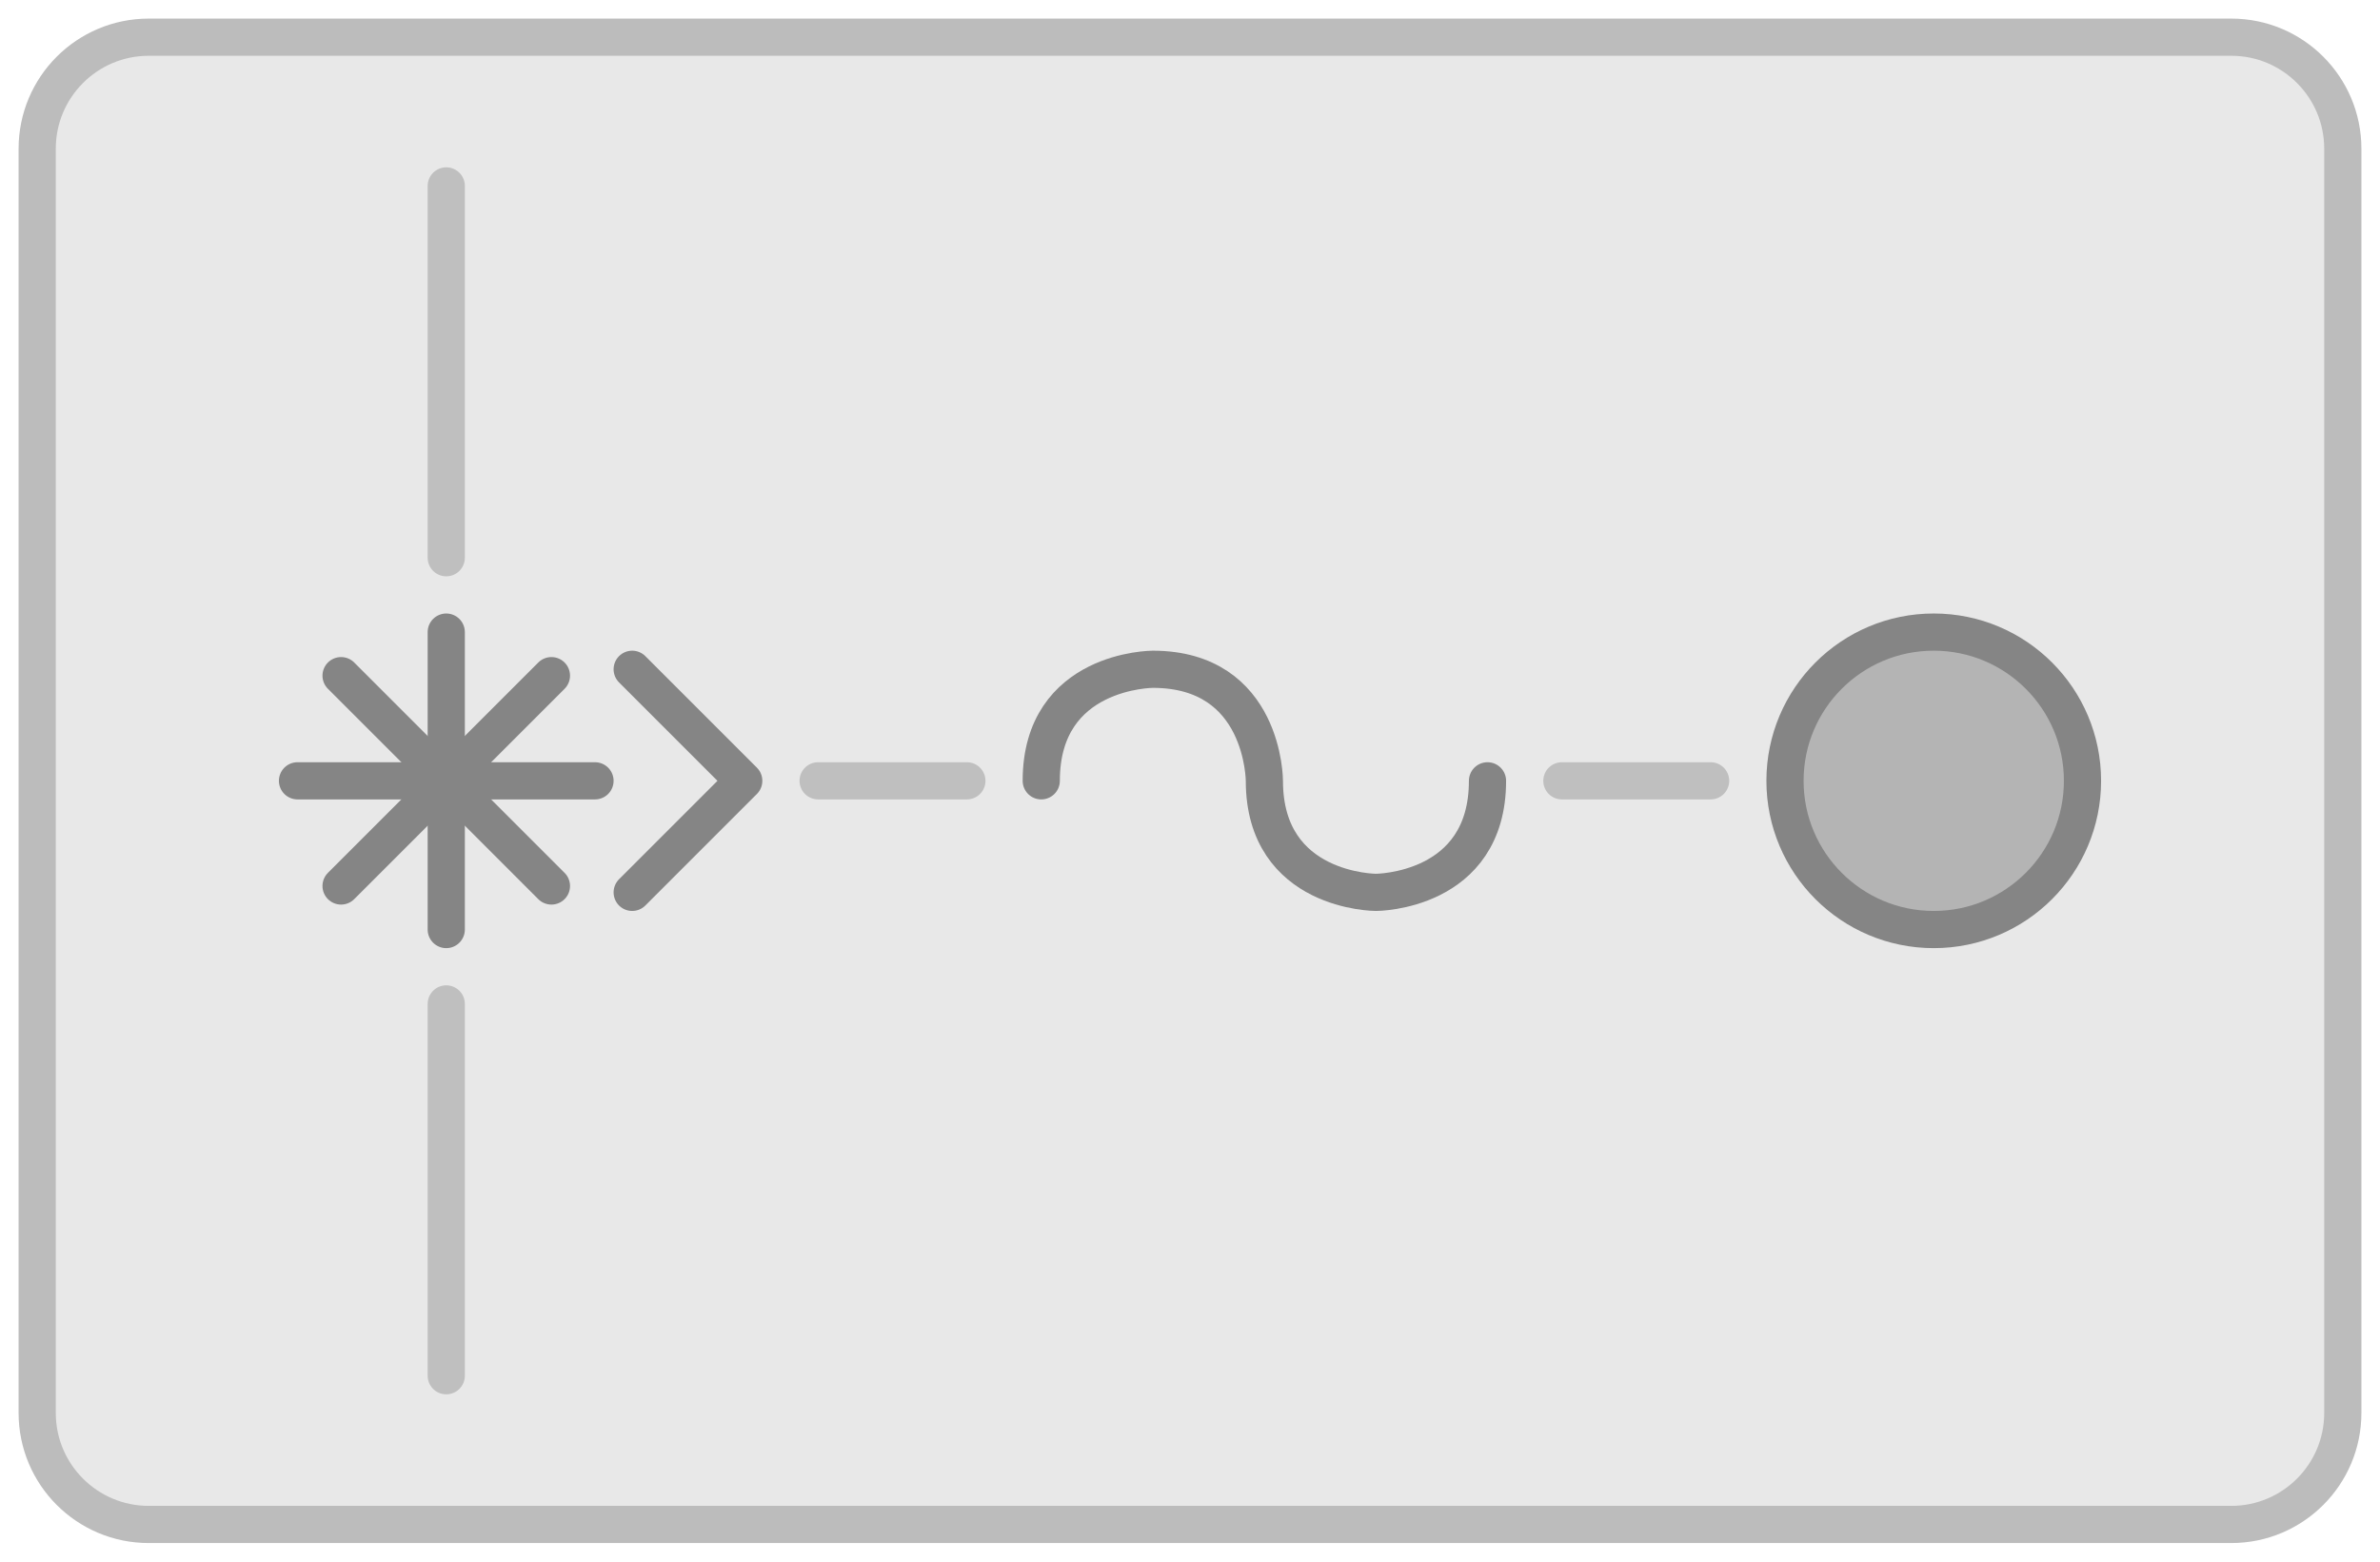
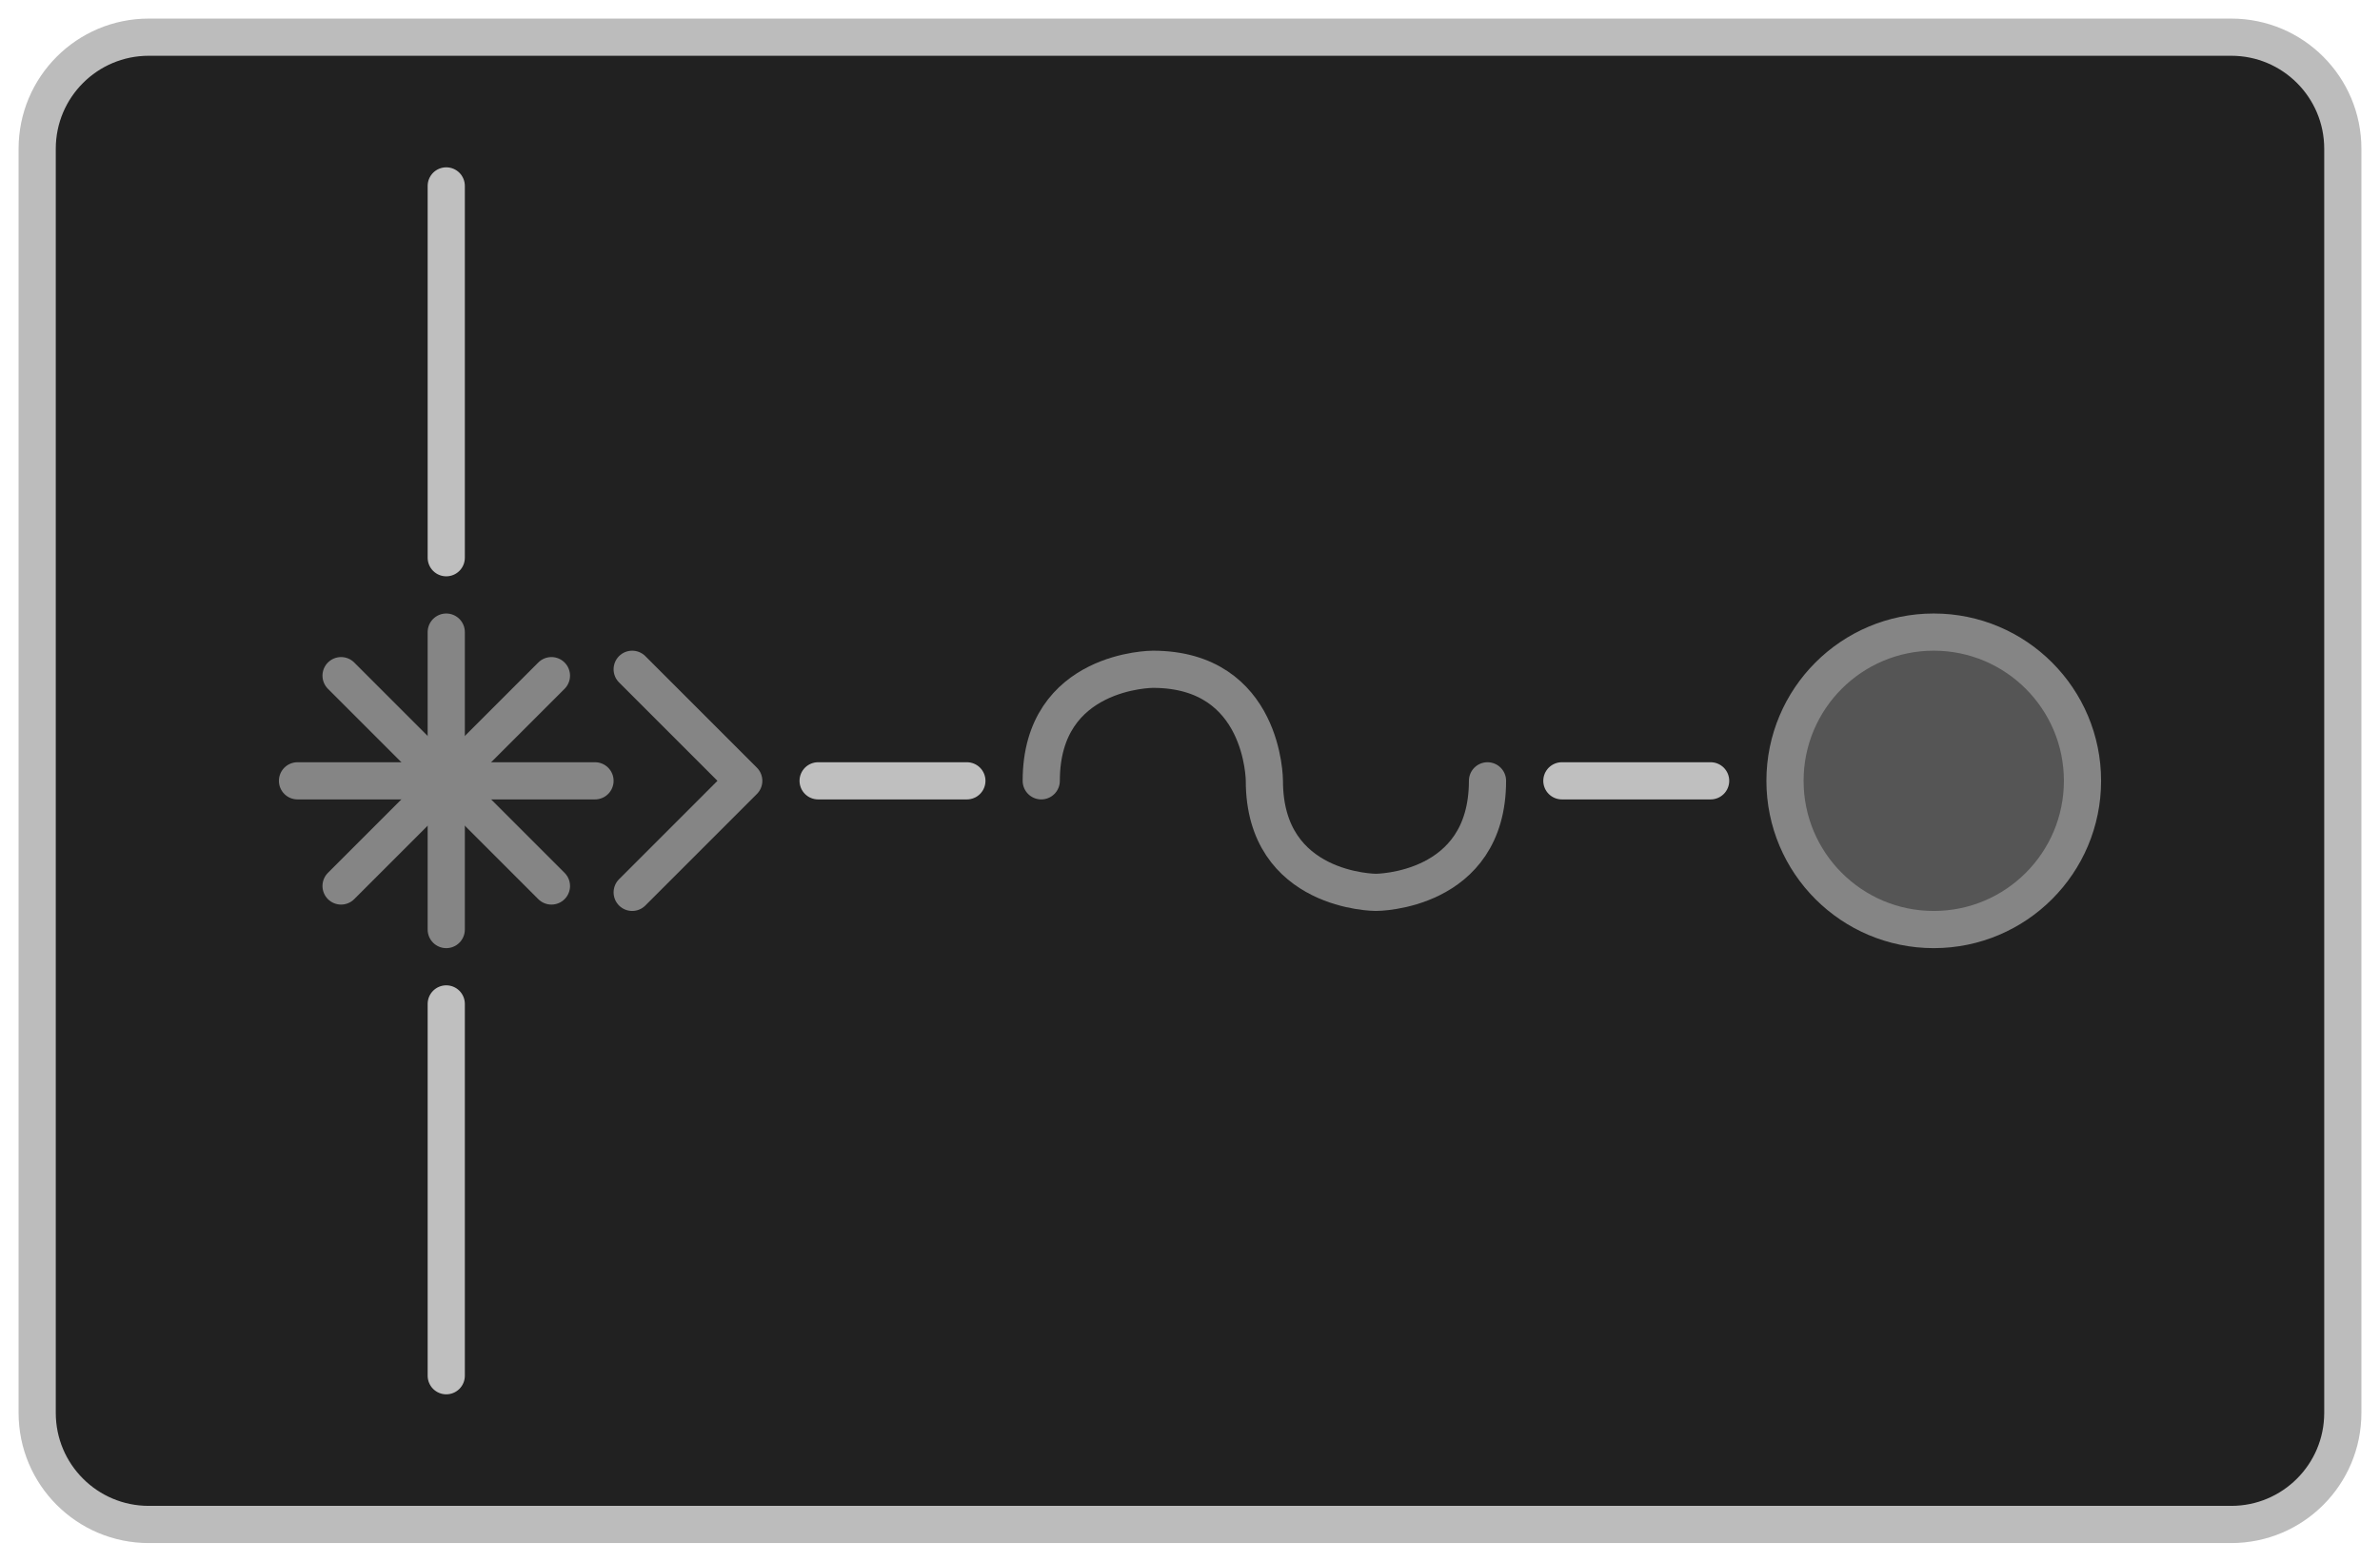
<svg xmlns="http://www.w3.org/2000/svg" xmlns:ns1="http://www.openswatchbook.org/uri/2009/osb" width="640" height="420" id="svg2" version="1.1">
  <defs id="defs4">
    <linearGradient id="linearGradient5427" ns1:paint="solid">
      <stop style="stop-color:#858585;stop-opacity:1;" offset="0" id="stop5429" />
    </linearGradient>
  </defs>
  <g id="layer1" transform="translate(0,-632.3622)">
-     <rect style="fill:#8e8e8e;fill-opacity:0.206;fill-rule:nonzero;stroke:#bcbcbc;stroke-width:10;stroke-linecap:round;stroke-linejoin:round;stroke-miterlimit:4;stroke-opacity:1;stroke-dasharray:none;stroke-dashoffset:0" id="rect2987" width="620" height="400" x="10" y="10" ry="30" transform="translate(0,632.3622)" />
+     <rect style="fill:#151515;fill-opacity:0.949;fill-rule:nonzero;stroke:#bcbcbc;stroke-width:10;stroke-linecap:round;stroke-linejoin:round;stroke-miterlimit:4;stroke-opacity:1;stroke-dasharray:none;stroke-dashoffset:0" id="rect2987" width="620" height="400" x="10" y="10" ry="30" transform="translate(0,632.3622)" />
    <text xml:space="preserve" style="font-size:18px;font-style:normal;font-weight:normal;line-height:125%;letter-spacing:0px;word-spacing:0px;fill:#000000;fill-opacity:1;stroke:none;font-family:Sans" x="-231.325" y="-5.274" id="text3873" transform="translate(0,632.3622)">
      <tspan id="tspan3875" x="-231.325" y="-5.274">858585ff - sym</tspan>
      <tspan x="-231.325" y="17.226" id="tspan3877">bfbfbfff - ray</tspan>
    </text>
    <path style="fill:none;stroke:#858585;stroke-width:10;stroke-linecap:round;stroke-linejoin:round;stroke-opacity:1;stroke-miterlimit:4;stroke-dasharray:none" d="m 80,210 80,0" id="path3946" transform="translate(0,632.3622)" />
    <path style="fill:none;stroke:#858585;stroke-width:10;stroke-linecap:round;stroke-linejoin:round;stroke-opacity:1;stroke-miterlimit:4;stroke-dasharray:none" d="m 120,170 0,80" id="path3948" transform="translate(0,632.3622)" />
    <path style="fill:none;stroke:#858585;stroke-width:10;stroke-linecap:round;stroke-linejoin:round;stroke-miterlimit:4;stroke-opacity:1;stroke-dasharray:none" d="M 91.716,870.646 148.284,814.078" id="path3946-4" />
    <path style="fill:none;stroke:#858585;stroke-width:10;stroke-linecap:round;stroke-linejoin:round;stroke-miterlimit:4;stroke-opacity:1;stroke-dasharray:none" d="m 91.716,814.078 56.569,56.569" id="path3948-7" />
    <path style="fill:none;stroke:#858585;stroke-width:10;stroke-linecap:round;stroke-linejoin:round;stroke-opacity:1;stroke-miterlimit:4;stroke-dasharray:none" d="m 170,180 30,30 -30,30" id="path3971" transform="translate(0,632.3622)" />
    <path style="fill:none;stroke:#bfbfbf;stroke-width:10;stroke-linecap:round;stroke-linejoin:round;stroke-opacity:1;stroke-miterlimit:4;stroke-dasharray:none" d="m 120,270 0,100" id="path3973" transform="translate(0,632.3622)" />
    <path style="fill:none;stroke:#bfbfbf;stroke-width:10;stroke-linecap:round;stroke-linejoin:round;stroke-opacity:1;stroke-miterlimit:4;stroke-dasharray:none" d="M 120,150 120,50" id="path3975" transform="translate(0,632.3622)" />
    <path style="fill:none;stroke:#bfbfbf;stroke-width:10;stroke-linecap:round;stroke-linejoin:round;stroke-opacity:1;stroke-miterlimit:4;stroke-dasharray:none" d="m 220,210 40,0" id="path3977" transform="translate(0,632.3622)" />
    <path style="fill:none;stroke:#858585;stroke-width:10;stroke-linecap:round;stroke-linejoin:round;stroke-opacity:1;stroke-miterlimit:4;stroke-dasharray:none" d="m 280,210 c 0,-30 30,-30 30,-30 l 0,0 c 30,0 30,30 30,30 l 0,0 c 0,30 30,30 30,30 0,0 30,0 30,-30" id="path3979" transform="translate(0,632.3622)" />
    <path style="fill:none;stroke:#bfbfbf;stroke-width:10;stroke-linecap:round;stroke-linejoin:round;stroke-opacity:1;stroke-miterlimit:4;stroke-dasharray:none" d="m 420,210 40,0" id="path3981" transform="translate(0,632.3622)" />
-     <path style="fill:#858585;fill-opacity:0.52;fill-rule:nonzero;stroke:#858585;stroke-width:10;stroke-linecap:round;stroke-linejoin:round;stroke-miterlimit:4;stroke-opacity:1;stroke-dasharray:none;stroke-dashoffset:0" id="path3987" d="m 560,210 a 40,40 0 1 1 -80,0 40,40 0 1 1 80,0 z" transform="translate(0,632.3622)" />
+     <path style="fill:#858585;fill-opacity:0.52;fill-rule:nonzero;stroke:#858585;stroke-width:10;stroke-linecap:round;stroke-linejoin:round;stroke-miterlimit:4;stroke-opacity:1;stroke-dasharray:none;stroke-dashoffset:0" id="path3987" d="m 560,210 c 0,22.091 -17.909,40 -40,40 -22.091,0 -40,-17.909 -40,-40 0,-22.091 17.909,-40 40,-40 22.091,0 40,17.909 40,40 z" transform="translate(0,632.3622)" />
  </g>
</svg>
